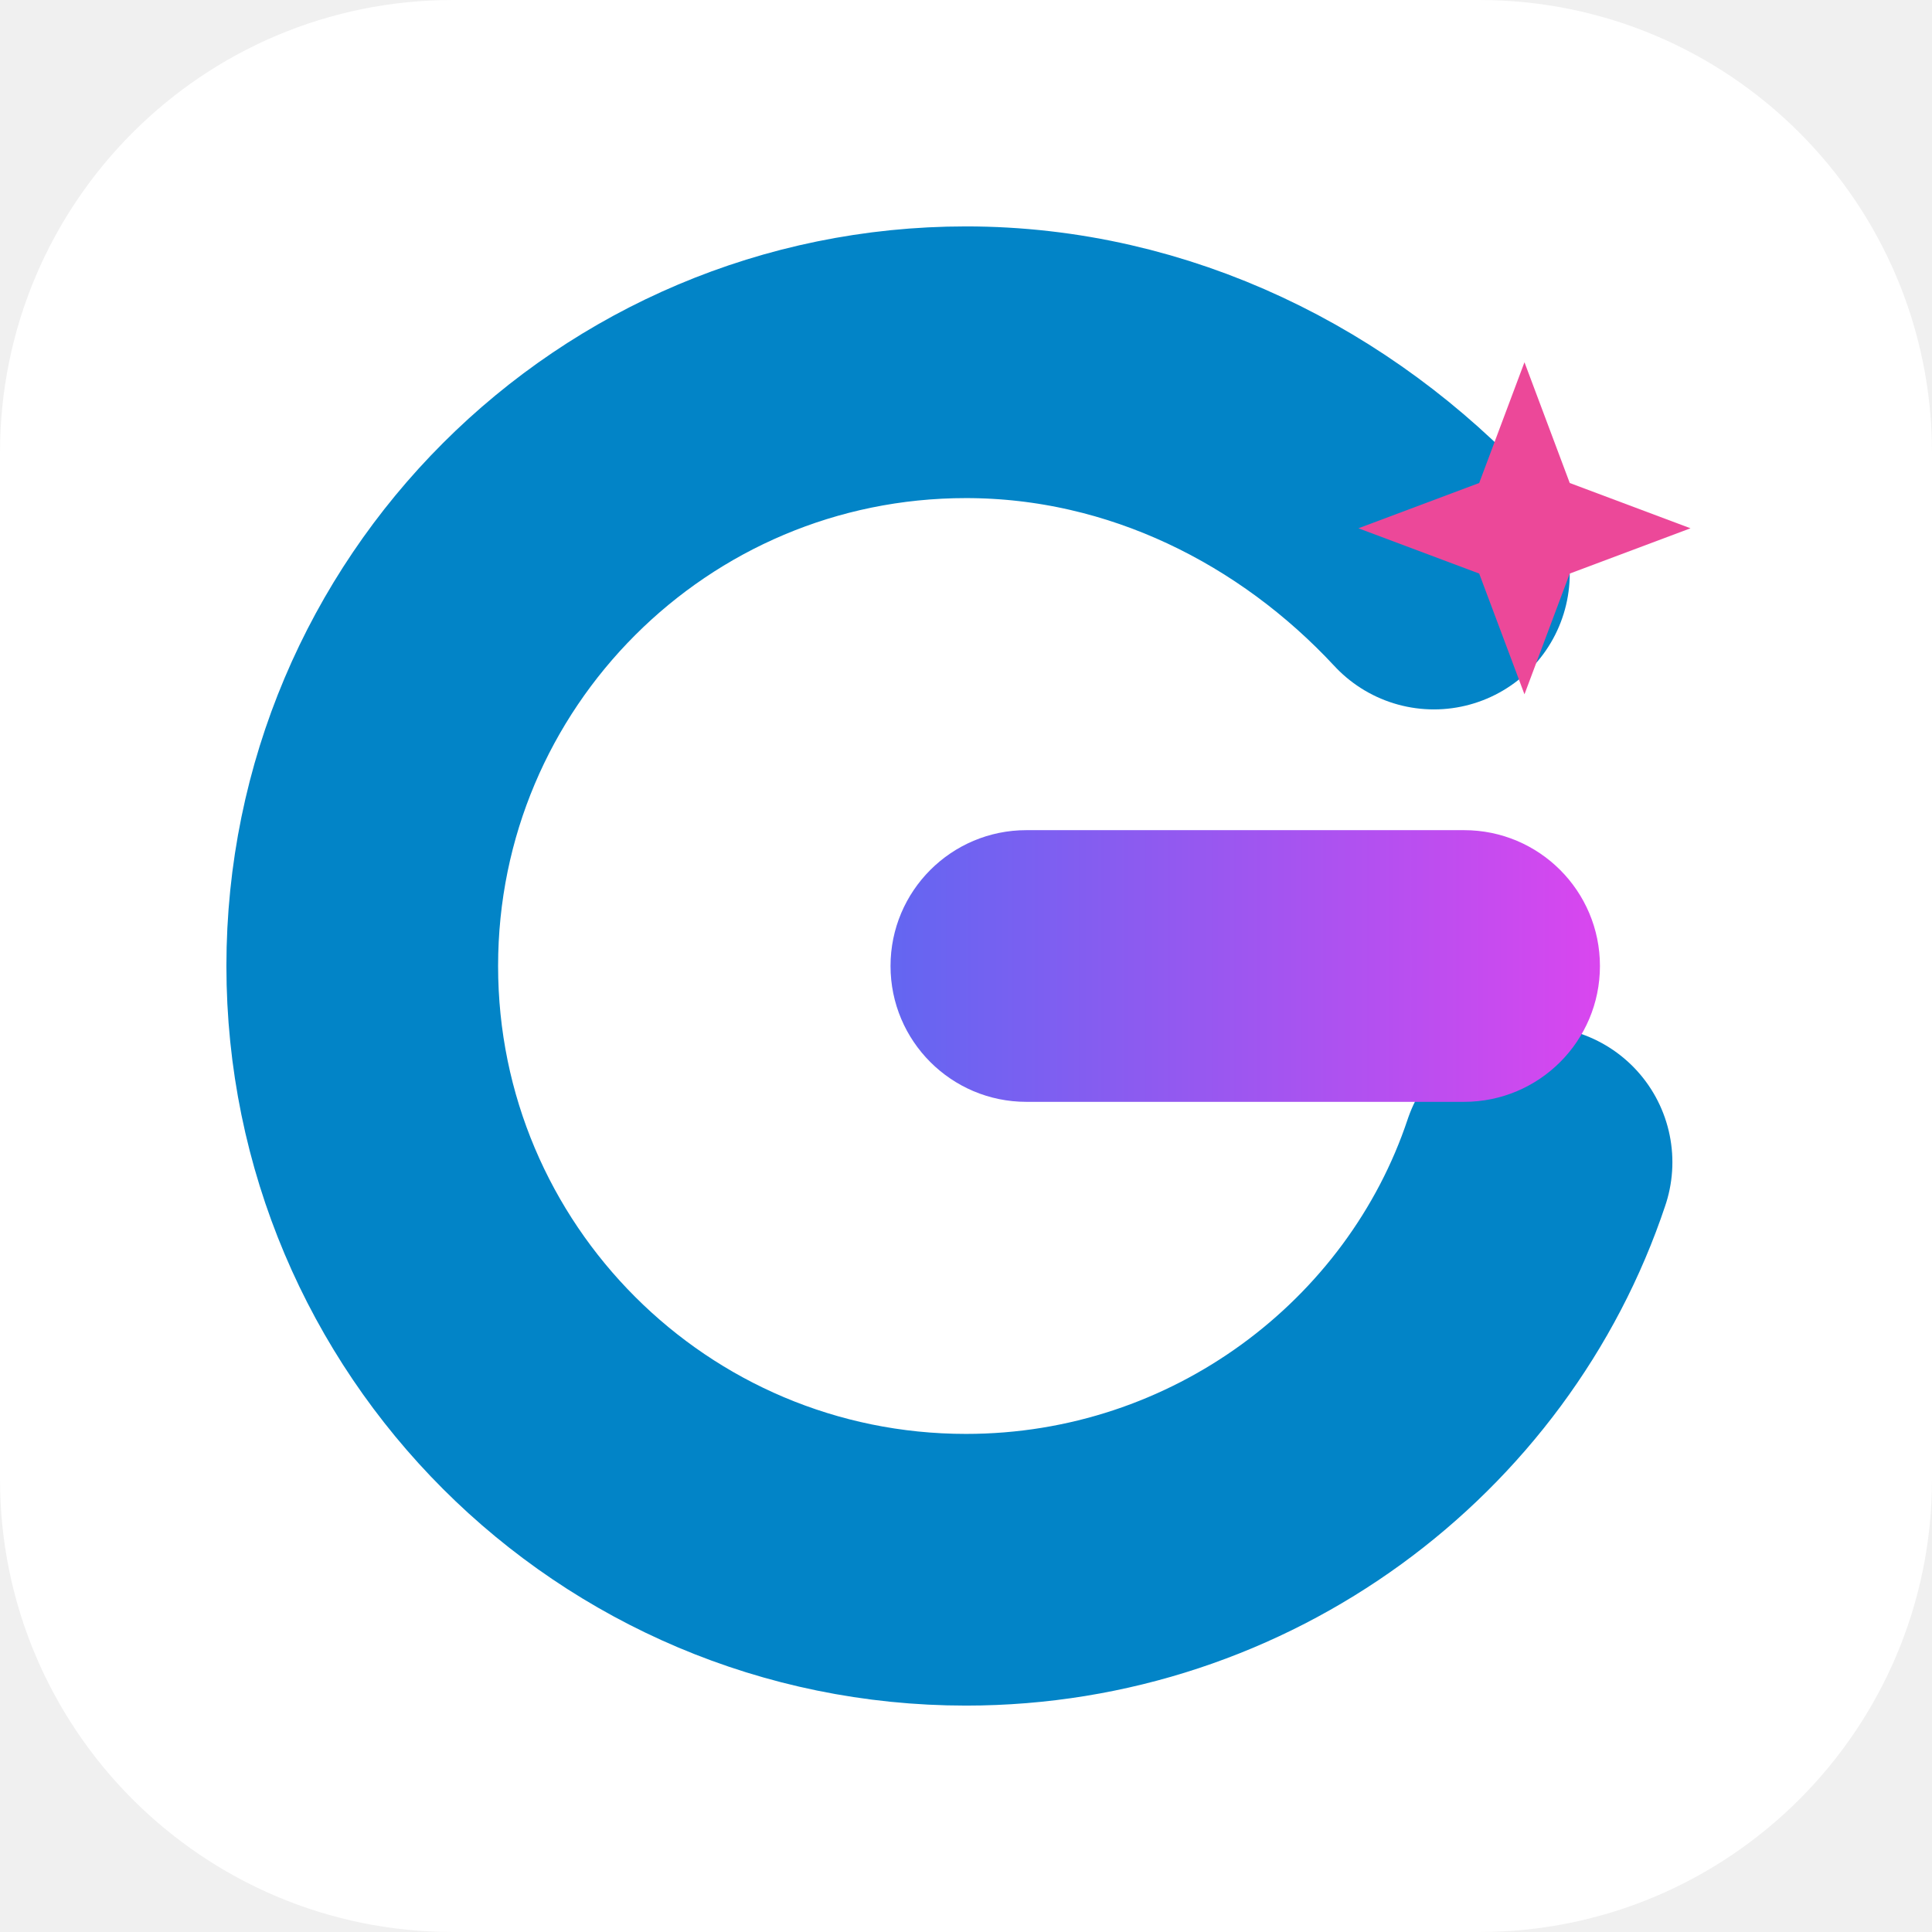
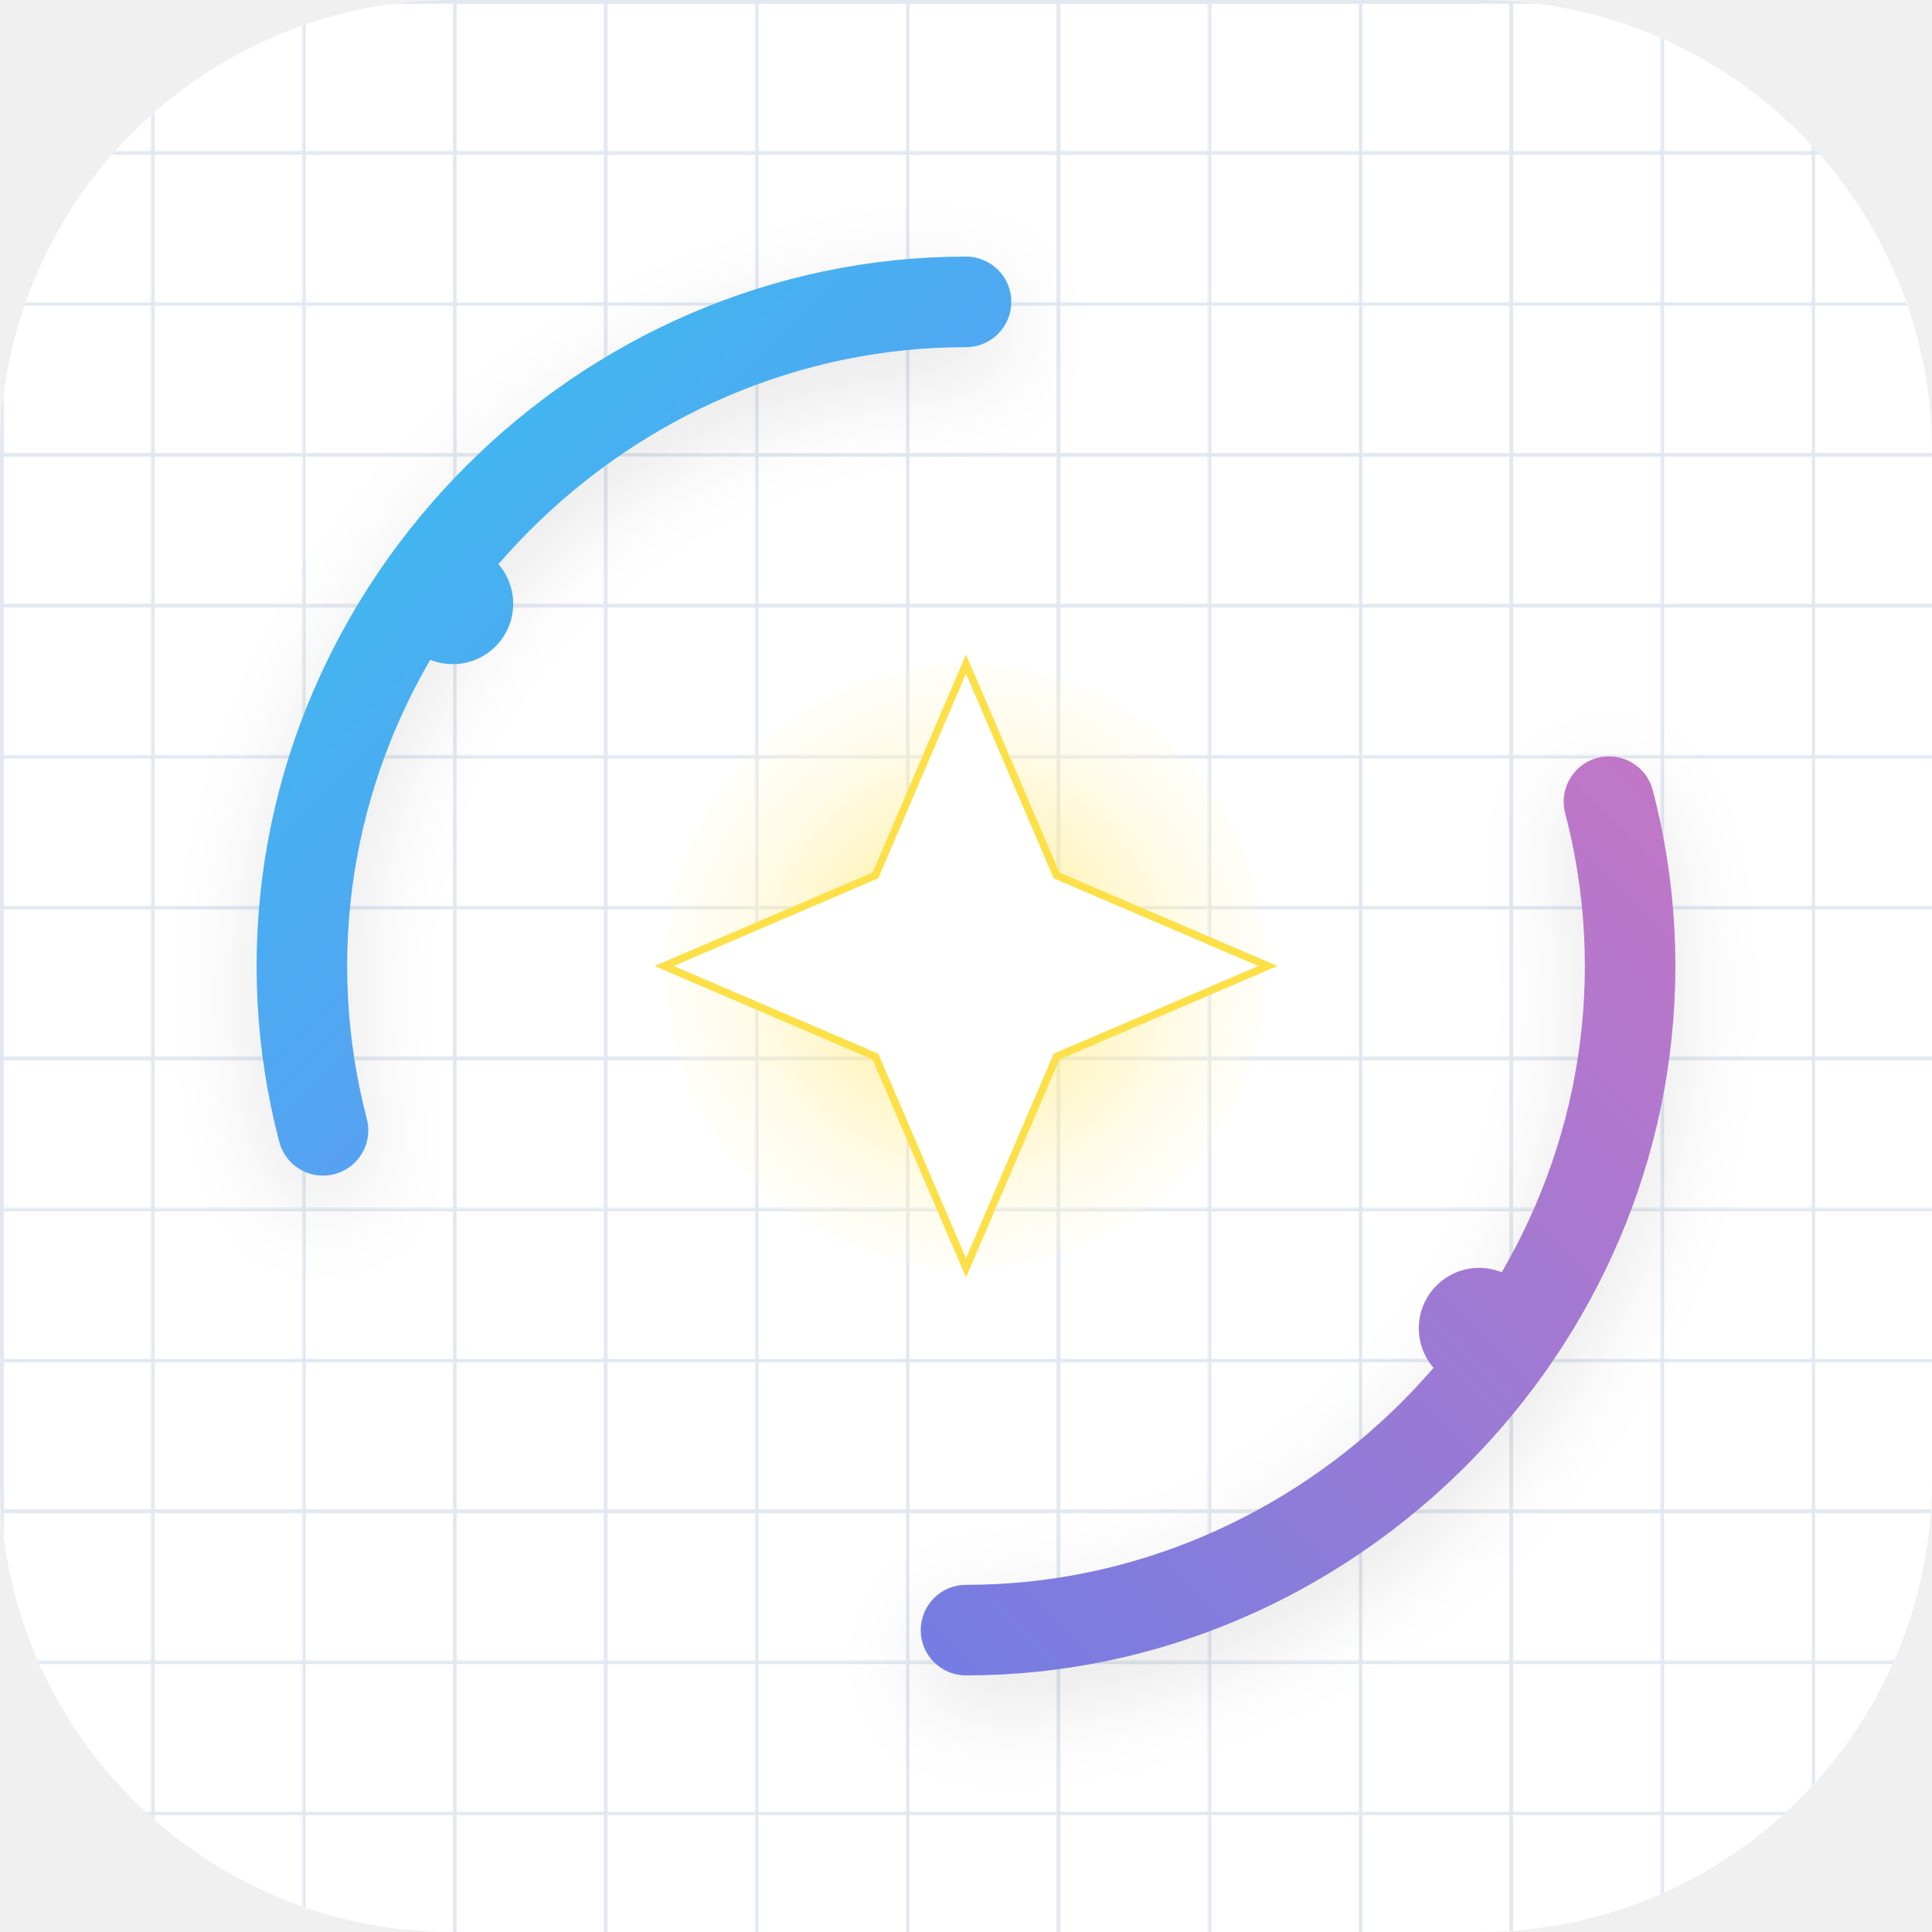
<svg xmlns="http://www.w3.org/2000/svg" width="512" height="512" viewBox="0 0 256 256" fill="none">
+   <defs>
+     <filter id="soft-shadow" x="-50%" y="-50%" width="200%" height="200%">
+       <feDropShadow dx="0" dy="4" stdDeviation="6" flood-color="#000000" flood-opacity="0.1" />
+     </filter>
+     <pattern id="grid-pattern-light" x="0" y="0" width="20" height="20" patternUnits="userSpaceOnUse">
+       <path d="M 20 0 L 0 0 0 20" fill="none" stroke="#E2E8F0" stroke-width="1" />
+     </pattern>
+     <linearGradient id="iridescent-1" x1="0" y1="0" x2="256" y2="256" gradientUnits="userSpaceOnUse">
+       <stop stop-color="#22D3EE" />
+       <stop offset="1" stop-color="#A855F7" />
+     </linearGradient>
+     <linearGradient id="iridescent-2" x1="256" y1="0" x2="0" y2="256" gradientUnits="userSpaceOnUse">
+       <stop stop-color="#F472B6" />
+       <stop offset="1" stop-color="#3B82F6" />
+     </linearGradient>
+     <radialGradient id="core-aura-light" cx="0" cy="0" r="1" gradientUnits="userSpaceOnUse" gradientTransform="translate(128 128) rotate(90) scale(50)">
+       <stop stop-color="#FDE047" stop-opacity="0.8" />
+       <stop offset="1" stop-color="#FFFFFF" stop-opacity="0" />
+     </radialGradient>
+   </defs>
  <rect width="256" height="256" rx="60" fill="#FFFFFF" />
-   <path d="M190 76C174.4 59.2 152.4 48 128 48C83.817 48 48 83.817 48 128C48 172.183 83.817 208 128 208C163.2 208 193.2 185.2 203.6 154" stroke="#0284C7" stroke-width="36" stroke-linecap="round" />
-   <rect x="118" y="110" width="94" height="36" rx="18" fill="url(#bling_gradient_light)" />
-   <path d="M202 48L208 64L224 70L208 76L202 92L196 76L180 70L196 64L202 48Z" fill="#EC4899" />
-   <defs>
-     <linearGradient id="bling_gradient_light" x1="118" y1="128" x2="212" y2="128" gradientUnits="userSpaceOnUse">
-       <stop stop-color="#6366F1" />
-       <stop offset="1" stop-color="#D946EF" />
-     </linearGradient>
-   </defs>
+   <rect width="256" height="256" rx="60" fill="url(#grid-pattern-light)" />
+   <g filter="url(#soft-shadow)" stroke-linecap="round" stroke-width="12" fill="none">
+     <path d="M128 40C80 40 40 80 40 128C40 176 80 216 128 216" stroke="url(#iridescent-1)" stroke-dasharray="180" stroke-dashoffset="20" />
+     <path d="M128 216C176 216 216 176 216 128C216 80 176 40 128 40" stroke="url(#iridescent-2)" stroke-dasharray="180" stroke-dashoffset="20" />
+   </g>
+   <circle cx="60" cy="80" r="8" fill="url(#iridescent-1)" />
+   <circle cx="196" cy="176" r="8" fill="url(#iridescent-2)" />
+   <g>
+     <circle cx="128" cy="128" r="40" fill="url(#core-aura-light)" />
+     <path d="M128 88L140 116L168 128L140 140L128 168L116 140L88 128L116 116L128 88Z" fill="#FFFFFF" stroke="#FDE047" stroke-width="1" />
+   </g>
</svg>
